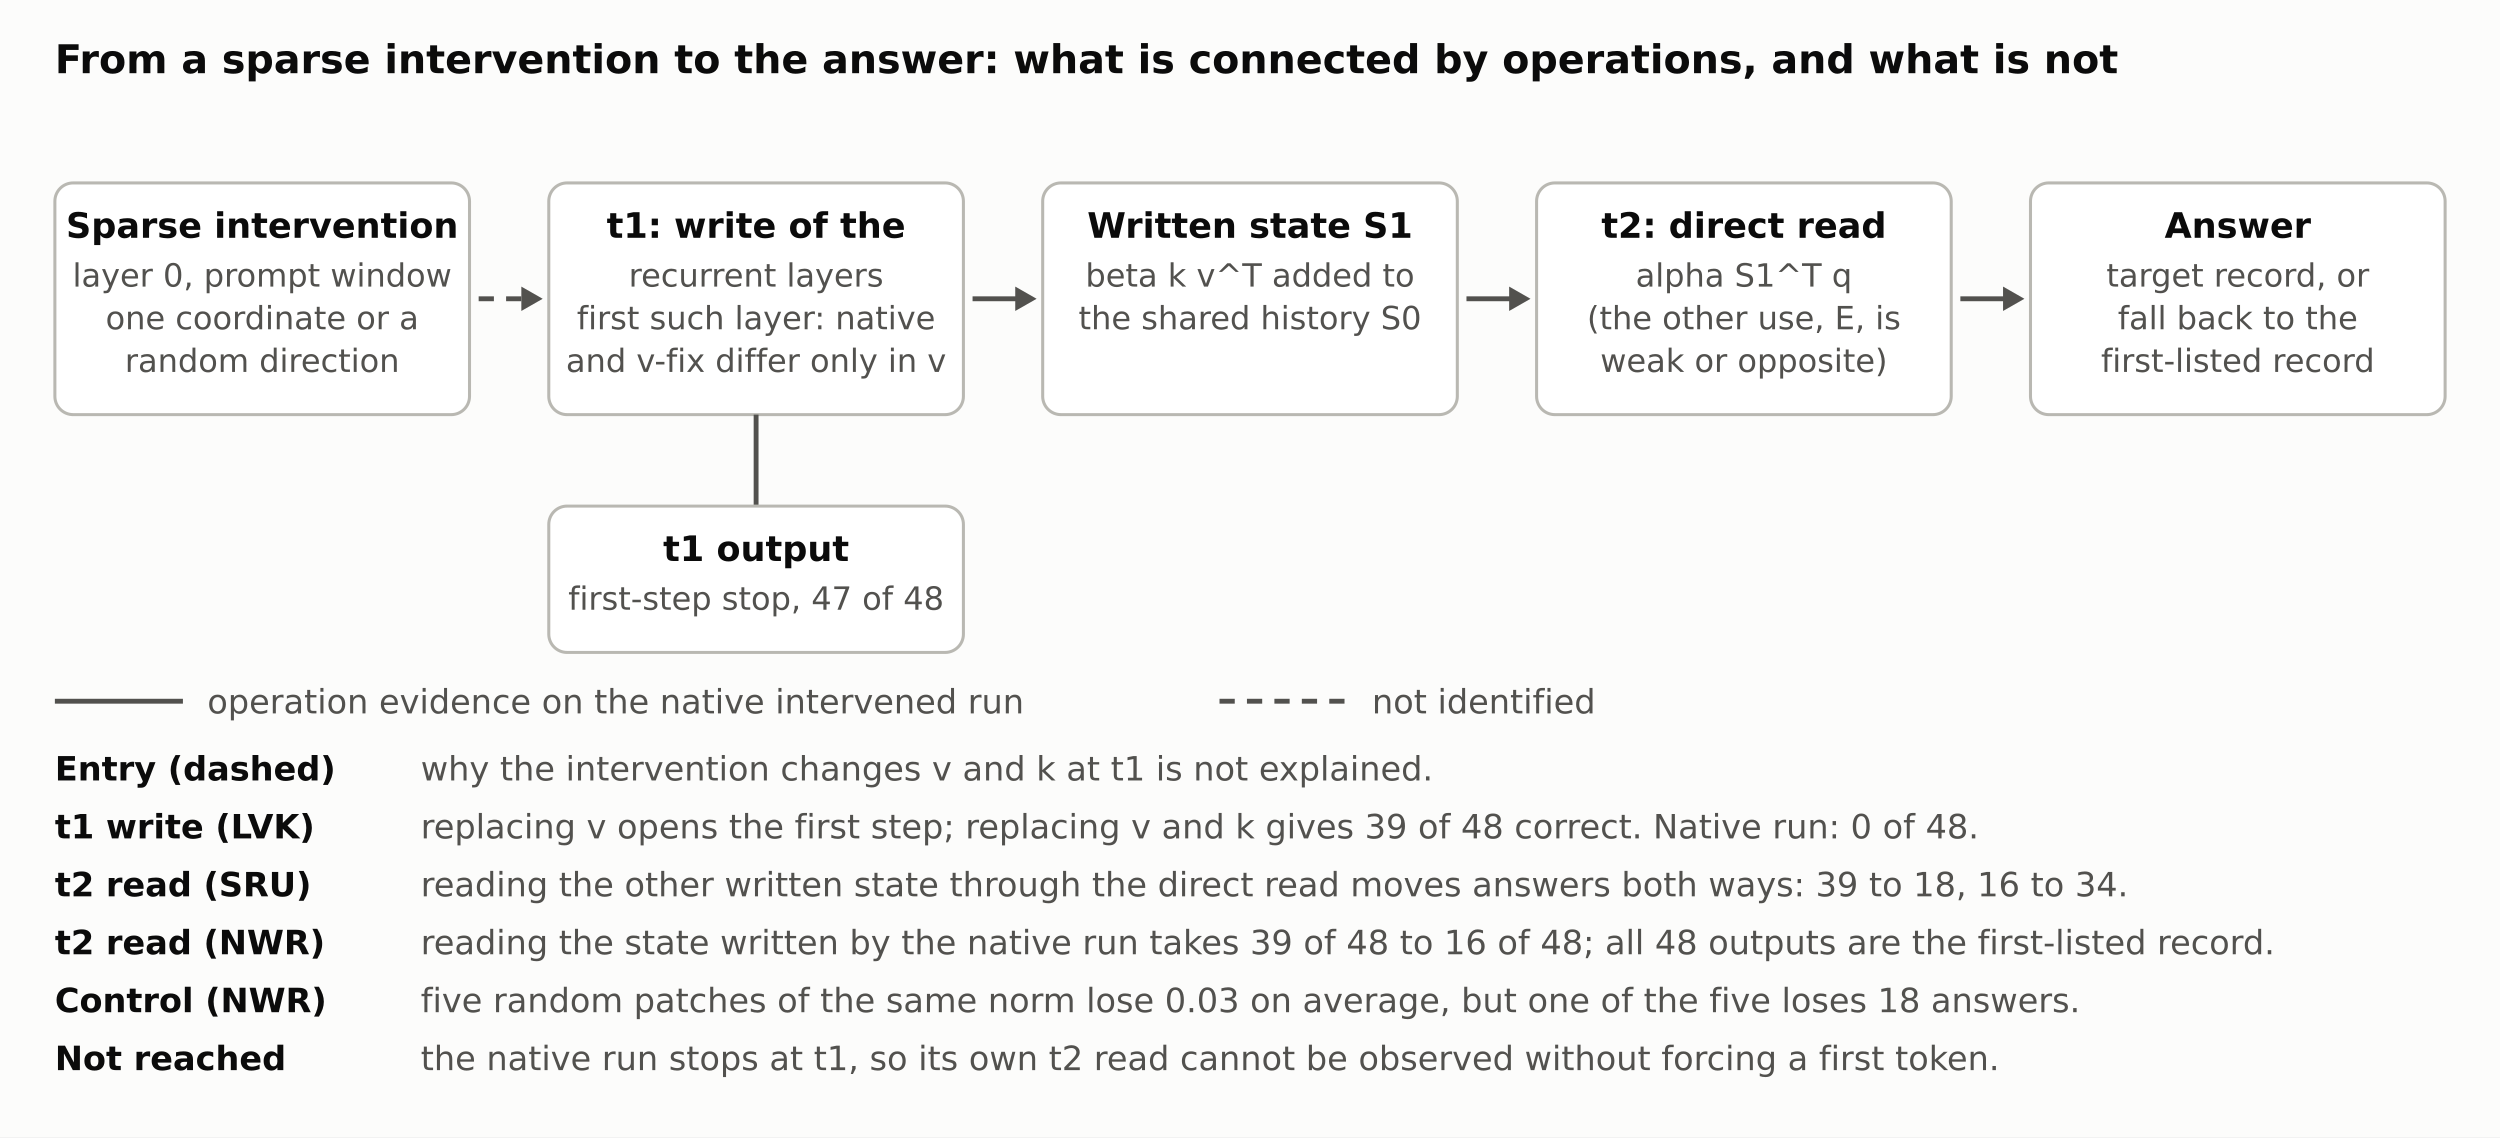
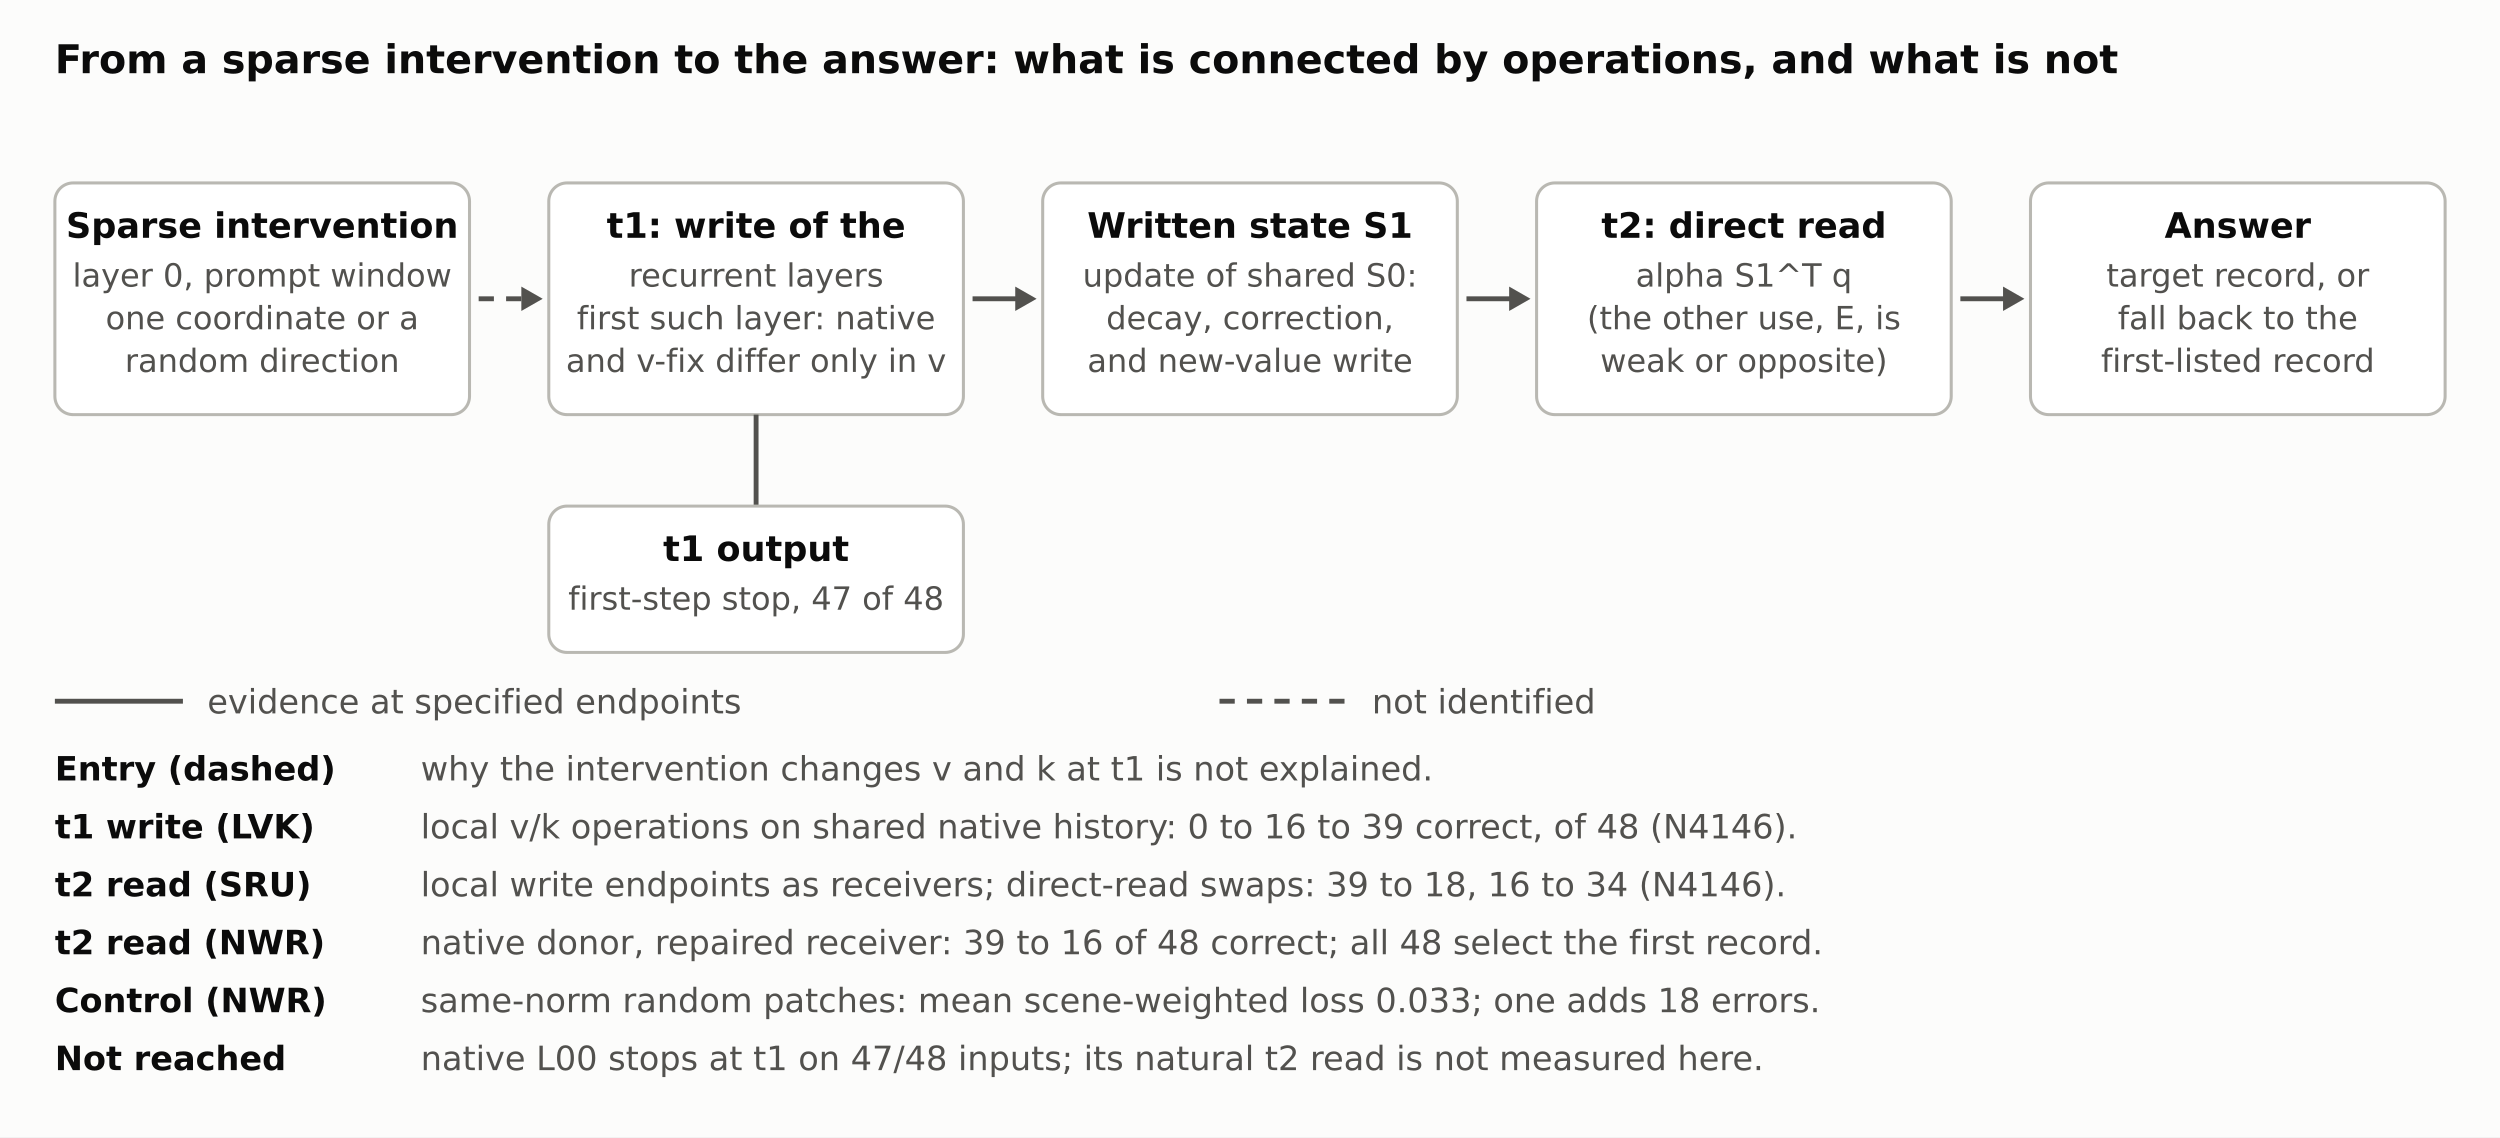
<svg xmlns="http://www.w3.org/2000/svg" viewBox="0 0 820 373" width="820" height="373" role="img" aria-label="Figure 1: chain from sparse intervention to answer, with evidence status">
  <rect width="820" height="373" fill="#fcfcfb" />
  <text x="18.0" y="24.0" font-size="13" text-anchor="start" fill="#0b0b0b" font-weight="bold" font-family="DejaVu Sans, Liberation Sans, Helvetica, Arial, sans-serif">From a sparse intervention to the answer: what is connected by operations, and what is not</text>
  <rect x="18" y="60" width="136" height="76" fill="#ffffff" stroke="#b9b8b2" stroke-width="1" rx="6" />
  <text x="86.0" y="78.0" font-size="11.5" text-anchor="middle" fill="#0b0b0b" font-weight="bold" font-family="DejaVu Sans, Liberation Sans, Helvetica, Arial, sans-serif">Sparse intervention</text>
  <text x="86.0" y="94.0" font-size="10.5" text-anchor="middle" fill="#52514e" font-weight="normal" font-family="DejaVu Sans, Liberation Sans, Helvetica, Arial, sans-serif">layer 0, prompt window</text>
  <text x="86.0" y="108.0" font-size="10.5" text-anchor="middle" fill="#52514e" font-weight="normal" font-family="DejaVu Sans, Liberation Sans, Helvetica, Arial, sans-serif">one coordinate or a</text>
  <text x="86.0" y="122.0" font-size="10.5" text-anchor="middle" fill="#52514e" font-weight="normal" font-family="DejaVu Sans, Liberation Sans, Helvetica, Arial, sans-serif">random direction</text>
  <rect x="180" y="60" width="136" height="76" fill="#ffffff" stroke="#b9b8b2" stroke-width="1" rx="6" />
  <text x="248.0" y="78.0" font-size="11.5" text-anchor="middle" fill="#0b0b0b" font-weight="bold" font-family="DejaVu Sans, Liberation Sans, Helvetica, Arial, sans-serif">t1: write of the</text>
  <text x="248.0" y="94.0" font-size="10.5" text-anchor="middle" fill="#52514e" font-weight="normal" font-family="DejaVu Sans, Liberation Sans, Helvetica, Arial, sans-serif">recurrent layers</text>
  <text x="248.0" y="108.0" font-size="10.5" text-anchor="middle" fill="#52514e" font-weight="normal" font-family="DejaVu Sans, Liberation Sans, Helvetica, Arial, sans-serif">first such layer: native</text>
  <text x="248.0" y="122.0" font-size="10.5" text-anchor="middle" fill="#52514e" font-weight="normal" font-family="DejaVu Sans, Liberation Sans, Helvetica, Arial, sans-serif">and v-fix differ only in v</text>
  <rect x="342" y="60" width="136" height="76" fill="#ffffff" stroke="#b9b8b2" stroke-width="1" rx="6" />
  <text x="410.0" y="78.0" font-size="11.5" text-anchor="middle" fill="#0b0b0b" font-weight="bold" font-family="DejaVu Sans, Liberation Sans, Helvetica, Arial, sans-serif">Written state S1</text>
-   <text x="410.0" y="94.0" font-size="10.5" text-anchor="middle" fill="#52514e" font-weight="normal" font-family="DejaVu Sans, Liberation Sans, Helvetica, Arial, sans-serif">beta k v^T added to</text>
-   <text x="410.0" y="108.0" font-size="10.5" text-anchor="middle" fill="#52514e" font-weight="normal" font-family="DejaVu Sans, Liberation Sans, Helvetica, Arial, sans-serif">the shared history S0</text>
-   <text x="410.0" y="122.0" font-size="10.5" text-anchor="middle" fill="#52514e" font-weight="normal" font-family="DejaVu Sans, Liberation Sans, Helvetica, Arial, sans-serif" />
+   <text x="410.0" y="94.0" font-size="10.5" text-anchor="middle" fill="#52514e" font-weight="normal" font-family="DejaVu Sans, Liberation Sans, Helvetica, Arial, sans-serif">update of shared S0:</text>
+   <text x="410.0" y="108.0" font-size="10.5" text-anchor="middle" fill="#52514e" font-weight="normal" font-family="DejaVu Sans, Liberation Sans, Helvetica, Arial, sans-serif">decay, correction,</text>
+   <text x="410.0" y="122.0" font-size="10.5" text-anchor="middle" fill="#52514e" font-weight="normal" font-family="DejaVu Sans, Liberation Sans, Helvetica, Arial, sans-serif">and new-value write</text>
  <rect x="504" y="60" width="136" height="76" fill="#ffffff" stroke="#b9b8b2" stroke-width="1" rx="6" />
  <text x="572.0" y="78.0" font-size="11.5" text-anchor="middle" fill="#0b0b0b" font-weight="bold" font-family="DejaVu Sans, Liberation Sans, Helvetica, Arial, sans-serif">t2: direct read</text>
  <text x="572.0" y="94.0" font-size="10.5" text-anchor="middle" fill="#52514e" font-weight="normal" font-family="DejaVu Sans, Liberation Sans, Helvetica, Arial, sans-serif">alpha S1^T q</text>
  <text x="572.0" y="108.0" font-size="10.5" text-anchor="middle" fill="#52514e" font-weight="normal" font-family="DejaVu Sans, Liberation Sans, Helvetica, Arial, sans-serif">(the other use, E, is</text>
  <text x="572.0" y="122.0" font-size="10.5" text-anchor="middle" fill="#52514e" font-weight="normal" font-family="DejaVu Sans, Liberation Sans, Helvetica, Arial, sans-serif">weak or opposite)</text>
  <rect x="666" y="60" width="136" height="76" fill="#ffffff" stroke="#b9b8b2" stroke-width="1" rx="6" />
  <text x="734.0" y="78.0" font-size="11.5" text-anchor="middle" fill="#0b0b0b" font-weight="bold" font-family="DejaVu Sans, Liberation Sans, Helvetica, Arial, sans-serif">Answer</text>
  <text x="734.0" y="94.0" font-size="10.5" text-anchor="middle" fill="#52514e" font-weight="normal" font-family="DejaVu Sans, Liberation Sans, Helvetica, Arial, sans-serif">target record, or</text>
  <text x="734.0" y="108.0" font-size="10.5" text-anchor="middle" fill="#52514e" font-weight="normal" font-family="DejaVu Sans, Liberation Sans, Helvetica, Arial, sans-serif">fall back to the</text>
  <text x="734.0" y="122.0" font-size="10.5" text-anchor="middle" fill="#52514e" font-weight="normal" font-family="DejaVu Sans, Liberation Sans, Helvetica, Arial, sans-serif">first-listed record</text>
  <line x1="157.0" y1="98.0" x2="173.0" y2="98.0" stroke="#52514e" stroke-width="1.6" stroke-dasharray="5 4" />
  <path d="M171,94.0 L178,98.0 L171,102.0 Z" fill="#52514e" />
  <line x1="319.0" y1="98.0" x2="335.0" y2="98.0" stroke="#52514e" stroke-width="1.6" />
  <path d="M333,94.0 L340,98.0 L333,102.0 Z" fill="#52514e" />
  <line x1="481.0" y1="98.0" x2="497.0" y2="98.0" stroke="#52514e" stroke-width="1.6" />
  <path d="M495,94.0 L502,98.0 L495,102.0 Z" fill="#52514e" />
  <line x1="643.0" y1="98.0" x2="659.0" y2="98.0" stroke="#52514e" stroke-width="1.6" />
  <path d="M657,94.0 L664,98.0 L657,102.0 Z" fill="#52514e" />
  <line x1="248.0" y1="136.0" x2="248.0" y2="166.0" stroke="#52514e" stroke-width="1.6" />
  <rect x="180" y="166" width="136" height="48" fill="#ffffff" stroke="#b9b8b2" stroke-width="1" rx="6" />
  <text x="248.0" y="184.0" font-size="11.5" text-anchor="middle" fill="#0b0b0b" font-weight="bold" font-family="DejaVu Sans, Liberation Sans, Helvetica, Arial, sans-serif">t1 output</text>
  <text x="248.0" y="200.0" font-size="10.5" text-anchor="middle" fill="#52514e" font-weight="normal" font-family="DejaVu Sans, Liberation Sans, Helvetica, Arial, sans-serif">first-step stop, 47 of 48</text>
  <line x1="18.0" y1="230.0" x2="60.0" y2="230.0" stroke="#52514e" stroke-width="1.6" />
-   <text x="68.0" y="234.0" font-size="11" text-anchor="start" fill="#52514e" font-weight="normal" font-family="DejaVu Sans, Liberation Sans, Helvetica, Arial, sans-serif">operation evidence on the native intervened run</text>
+   <text x="68.0" y="234.0" font-size="11" text-anchor="start" fill="#52514e" font-weight="normal" font-family="DejaVu Sans, Liberation Sans, Helvetica, Arial, sans-serif">evidence at specified endpoints</text>
  <line x1="400.0" y1="230.0" x2="442.0" y2="230.0" stroke="#52514e" stroke-width="1.6" stroke-dasharray="5 4" />
  <text x="450.0" y="234.0" font-size="11" text-anchor="start" fill="#52514e" font-weight="normal" font-family="DejaVu Sans, Liberation Sans, Helvetica, Arial, sans-serif">not identified</text>
  <text x="18.0" y="256.0" font-size="11" text-anchor="start" fill="#0b0b0b" font-weight="bold" font-family="DejaVu Sans, Liberation Sans, Helvetica, Arial, sans-serif">Entry (dashed)</text>
  <text x="138.0" y="256.0" font-size="11" text-anchor="start" fill="#52514e" font-weight="normal" font-family="DejaVu Sans, Liberation Sans, Helvetica, Arial, sans-serif">why the intervention changes v and k at t1 is not explained.</text>
  <text x="18.0" y="275.0" font-size="11" text-anchor="start" fill="#0b0b0b" font-weight="bold" font-family="DejaVu Sans, Liberation Sans, Helvetica, Arial, sans-serif">t1 write (LVK)</text>
-   <text x="138.0" y="275.0" font-size="11" text-anchor="start" fill="#52514e" font-weight="normal" font-family="DejaVu Sans, Liberation Sans, Helvetica, Arial, sans-serif">replacing v opens the first step; replacing v and k gives 39 of 48 correct. Native run: 0 of 48.</text>
+   <text x="138.0" y="275.0" font-size="11" text-anchor="start" fill="#52514e" font-weight="normal" font-family="DejaVu Sans, Liberation Sans, Helvetica, Arial, sans-serif">local v/k operations on shared native history: 0 to 16 to 39 correct, of 48 (N4146).</text>
  <text x="18.0" y="294.0" font-size="11" text-anchor="start" fill="#0b0b0b" font-weight="bold" font-family="DejaVu Sans, Liberation Sans, Helvetica, Arial, sans-serif">t2 read (SRU)</text>
-   <text x="138.0" y="294.0" font-size="11" text-anchor="start" fill="#52514e" font-weight="normal" font-family="DejaVu Sans, Liberation Sans, Helvetica, Arial, sans-serif">reading the other written state through the direct read moves answers both ways: 39 to 18, 16 to 34.</text>
+   <text x="138.0" y="294.0" font-size="11" text-anchor="start" fill="#52514e" font-weight="normal" font-family="DejaVu Sans, Liberation Sans, Helvetica, Arial, sans-serif">local write endpoints as receivers; direct-read swaps: 39 to 18, 16 to 34 (N4146).</text>
  <text x="18.0" y="313.0" font-size="11" text-anchor="start" fill="#0b0b0b" font-weight="bold" font-family="DejaVu Sans, Liberation Sans, Helvetica, Arial, sans-serif">t2 read (NWR)</text>
-   <text x="138.0" y="313.0" font-size="11" text-anchor="start" fill="#52514e" font-weight="normal" font-family="DejaVu Sans, Liberation Sans, Helvetica, Arial, sans-serif">reading the state written by the native run takes 39 of 48 to 16 of 48; all 48 outputs are the first-listed record.</text>
+   <text x="138.0" y="313.0" font-size="11" text-anchor="start" fill="#52514e" font-weight="normal" font-family="DejaVu Sans, Liberation Sans, Helvetica, Arial, sans-serif">native donor, repaired receiver: 39 to 16 of 48 correct; all 48 select the first record.</text>
  <text x="18.0" y="332.0" font-size="11" text-anchor="start" fill="#0b0b0b" font-weight="bold" font-family="DejaVu Sans, Liberation Sans, Helvetica, Arial, sans-serif">Control (NWR)</text>
-   <text x="138.0" y="332.0" font-size="11" text-anchor="start" fill="#52514e" font-weight="normal" font-family="DejaVu Sans, Liberation Sans, Helvetica, Arial, sans-serif">five random patches of the same norm lose 0.03 on average, but one of the five loses 18 answers.</text>
+   <text x="138.0" y="332.0" font-size="11" text-anchor="start" fill="#52514e" font-weight="normal" font-family="DejaVu Sans, Liberation Sans, Helvetica, Arial, sans-serif">same-norm random patches: mean scene-weighted loss 0.033; one adds 18 errors.</text>
  <text x="18.0" y="351.0" font-size="11" text-anchor="start" fill="#0b0b0b" font-weight="bold" font-family="DejaVu Sans, Liberation Sans, Helvetica, Arial, sans-serif">Not reached</text>
-   <text x="138.0" y="351.0" font-size="11" text-anchor="start" fill="#52514e" font-weight="normal" font-family="DejaVu Sans, Liberation Sans, Helvetica, Arial, sans-serif">the native run stops at t1, so its own t2 read cannot be observed without forcing a first token.</text>
+   <text x="138.0" y="351.0" font-size="11" text-anchor="start" fill="#52514e" font-weight="normal" font-family="DejaVu Sans, Liberation Sans, Helvetica, Arial, sans-serif">native L00 stops at t1 on 47/48 inputs; its natural t2 read is not measured here.</text>
</svg>
